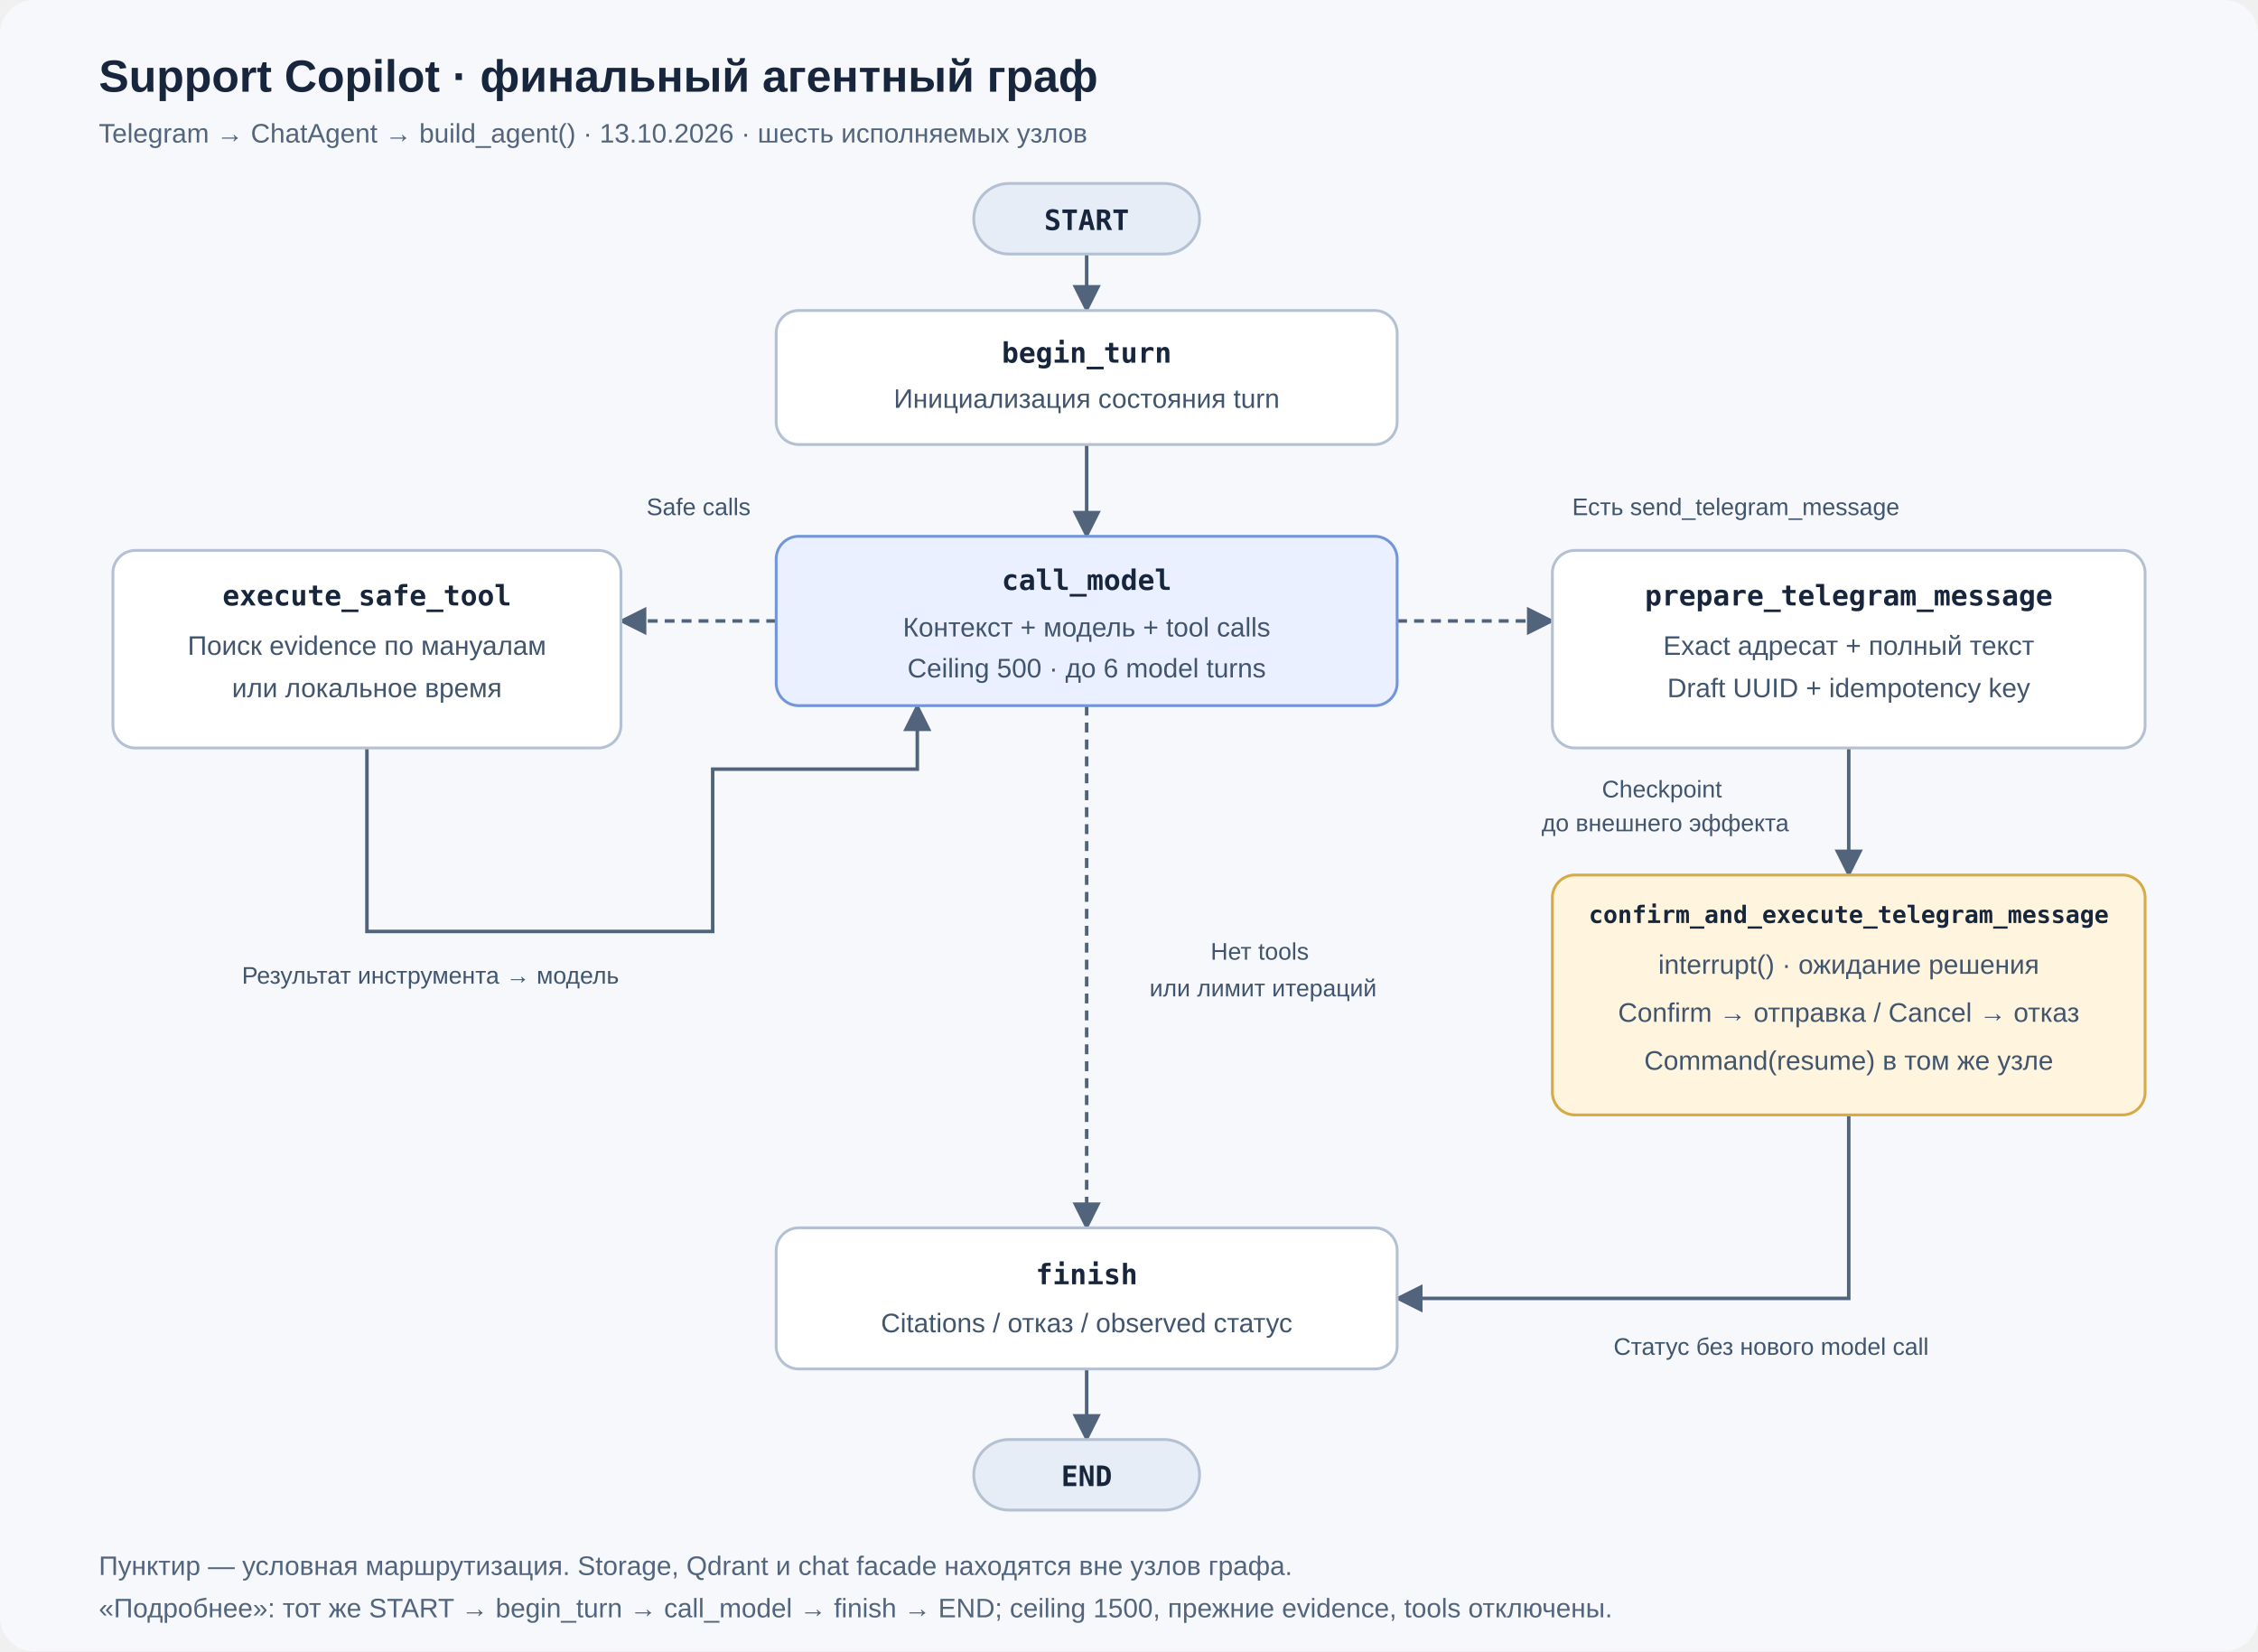
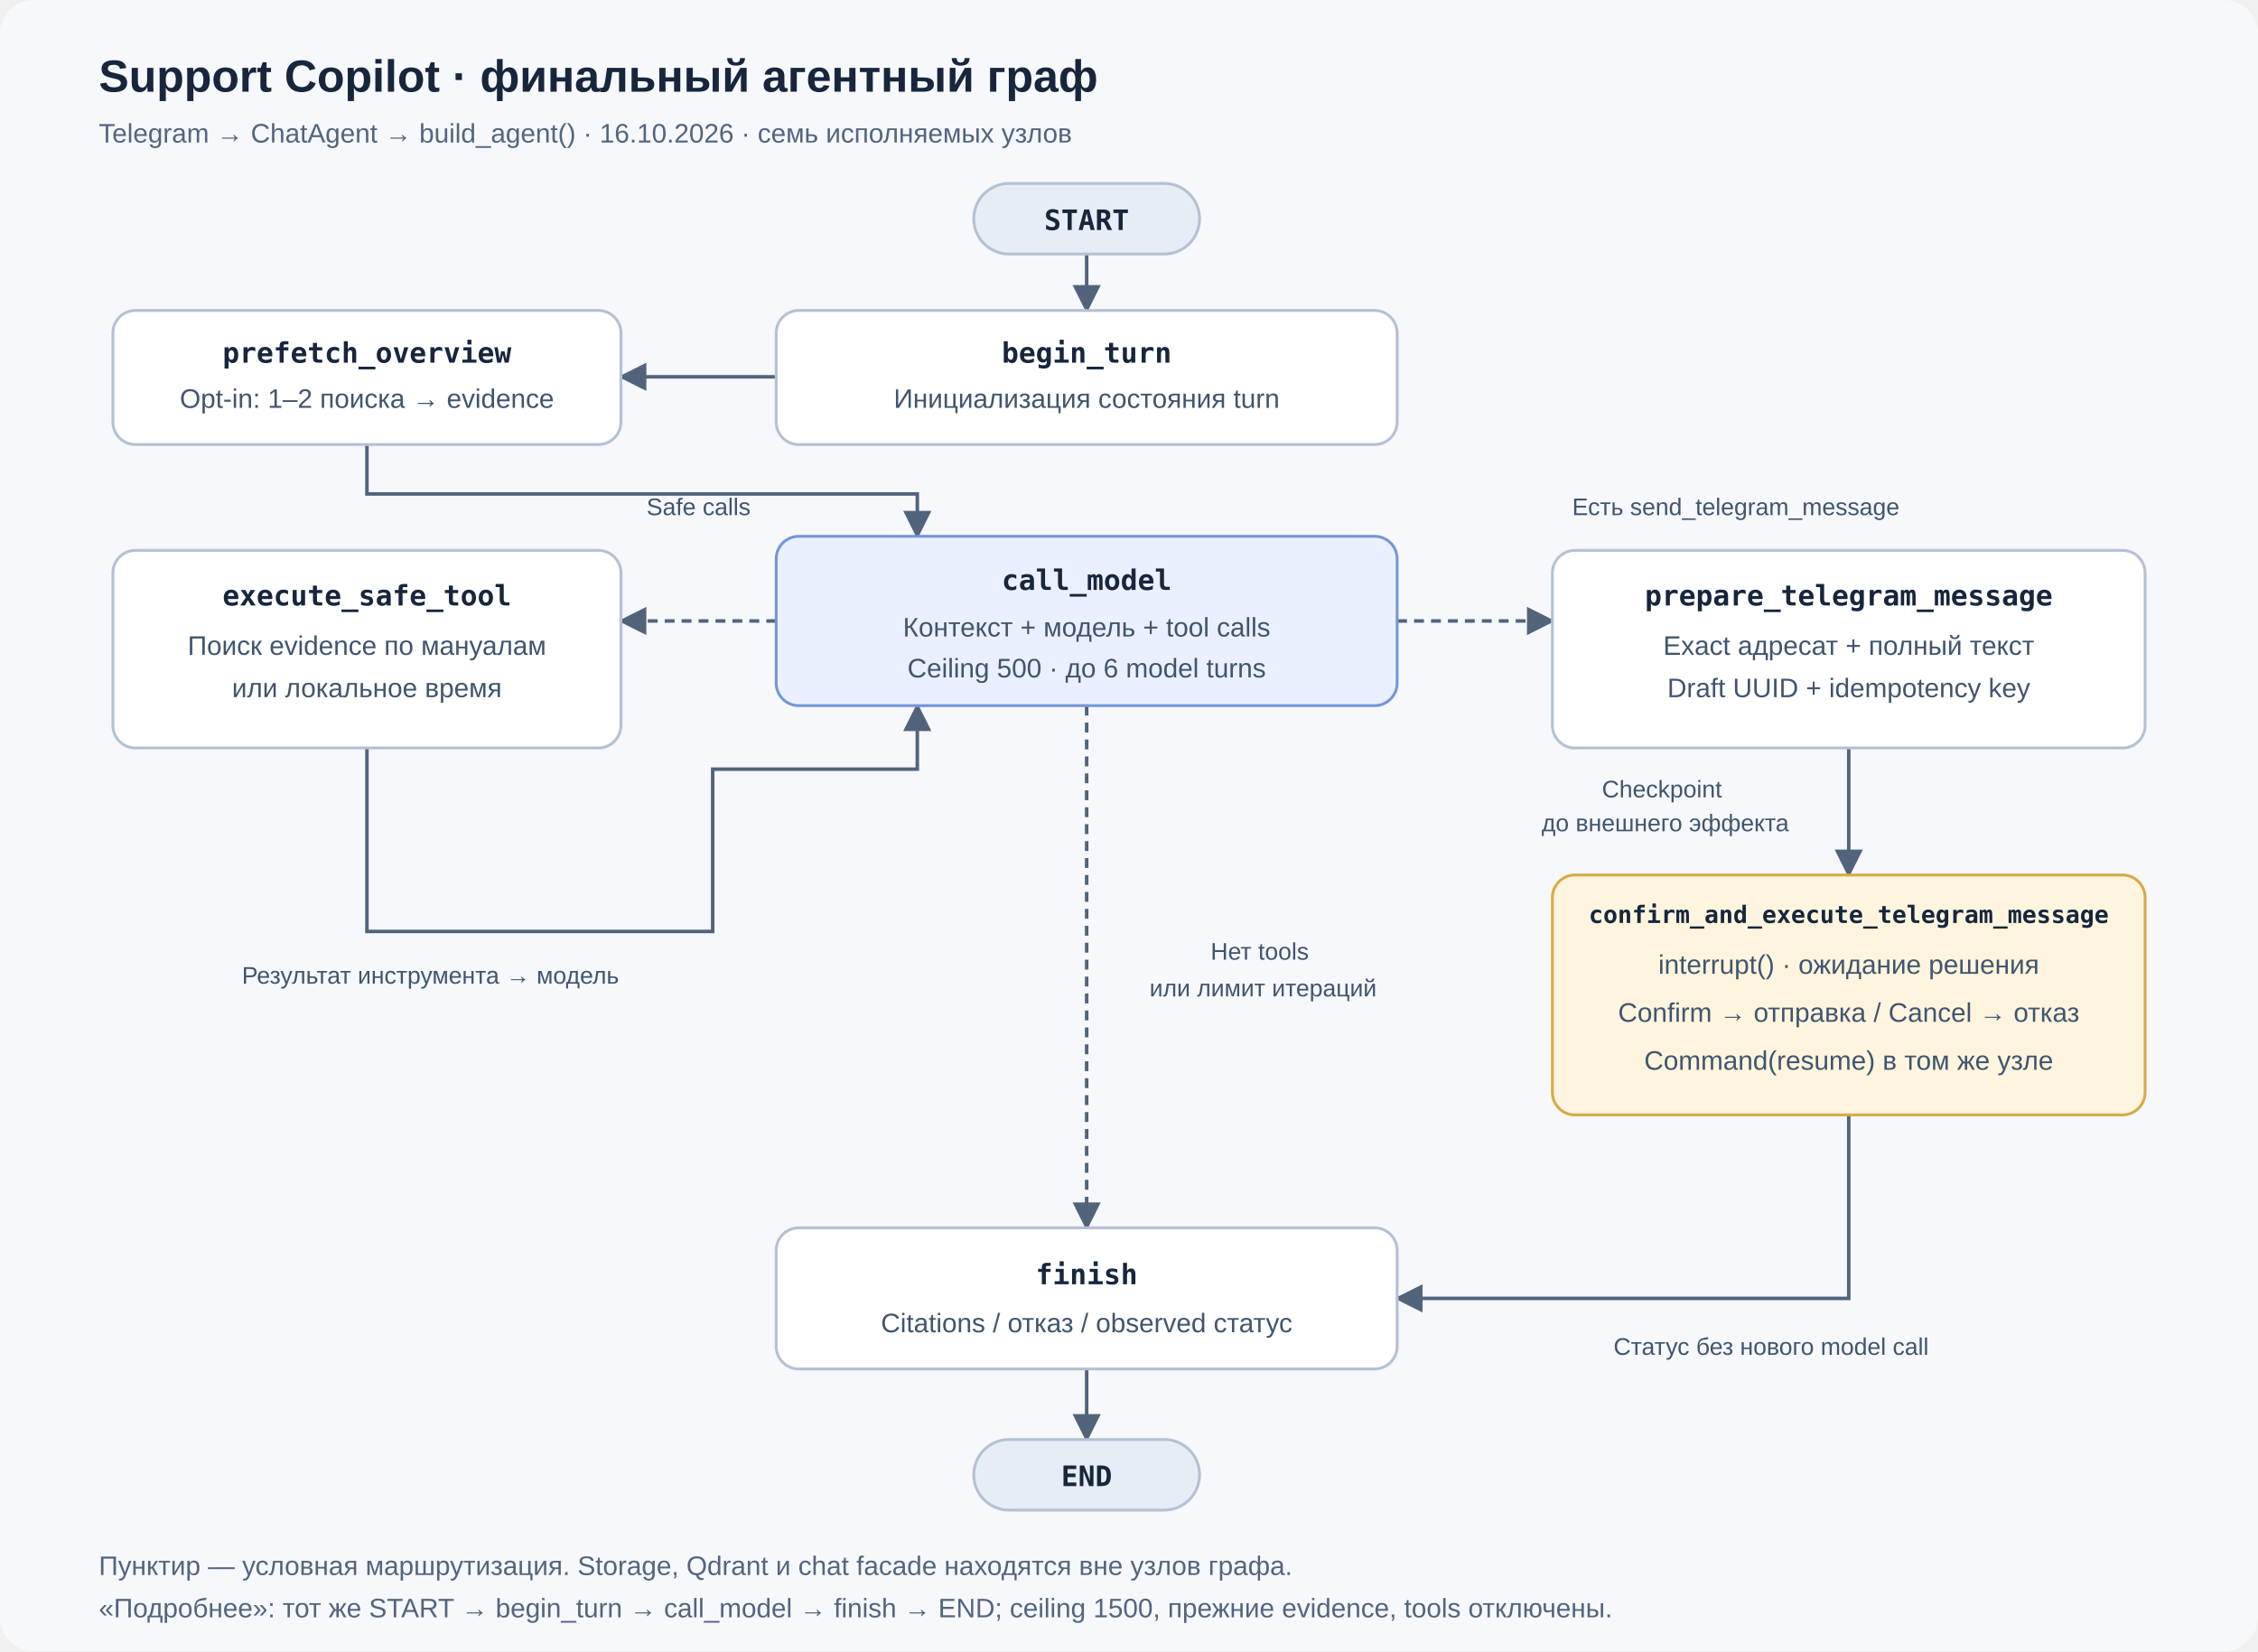
<svg xmlns="http://www.w3.org/2000/svg" width="1600" height="1170" viewBox="0 0 1600 1170" role="img" aria-labelledby="title description">
  <defs>
    <marker id="arrow" viewBox="0 0 10 10" refX="9" refY="5" markerWidth="8" markerHeight="8" orient="auto-start-reverse">
      <path d="M0 0L10 5L0 10Z" fill="#52647c" />
    </marker>
    <style>
      text { font-family: 'Segoe UI', Arial, sans-serif; fill: #17263d; }
      .heading { font-size: 32px; font-weight: 700; }
      .subtitle { font-size: 19px; fill: #53657d; }
      .node { fill: #fff; stroke: #b4c1d3; stroke-width: 2; }
      .name { font-family: Consolas, monospace; font-size: 20px; font-weight: 700; text-anchor: middle; }
      .body { font-size: 19px; text-anchor: middle; fill: #41556e; }
      .label { font-size: 17px; fill: #41556e; text-anchor: middle; }
      .edge { fill: none; stroke: #52647c; stroke-width: 2.5; marker-end: url(#arrow); }
      .conditional { stroke-dasharray: 7 5; }
      .terminal { fill: #e7edf6; stroke: #b4c1d3; stroke-width: 2; }
    </style>
  </defs>
  <rect width="1600" height="1170" rx="24" fill="#f6f8fc" />
  <text class="heading" x="70" y="65">Support Copilot · финальный агентный граф</text>
-   <text class="subtitle" x="70" y="101">Telegram → ChatAgent → build_agent() · 13.10.2026 · шесть исполняемых узлов</text>
+   <text class="subtitle" x="70" y="101">Telegram → ChatAgent → build_agent() · 16.10.2026 · семь исполняемых узлов</text>
  <path class="edge" data-source="__start__" data-target="begin_turn" d="M770 180V220" />
-   <path class="edge" data-source="begin_turn" data-target="call_model" d="M770 315V380" />
+   <path class="edge" data-source="begin_turn" data-target="prefetch_overview" d="M550 267H440" />
+   <path class="edge" data-source="prefetch_overview" data-target="call_model" d="M260 315V350H650V380" />
  <path class="edge conditional" data-source="call_model" data-target="execute_safe_tool" d="M550 440H440" />
  <path class="edge conditional" data-source="call_model" data-target="prepare_telegram_message" d="M990 440H1100" />
  <path class="edge conditional" data-source="call_model" data-target="finish" d="M770 500V870" />
  <path class="edge" data-source="execute_safe_tool" data-target="call_model" d="M260 530V660H505V545H650V500" />
  <path class="edge" data-source="prepare_telegram_message" data-target="confirm_and_execute_telegram_message" d="M1310 530V620" />
  <path class="edge" data-source="confirm_and_execute_telegram_message" data-target="finish" d="M1310 790V920H990" />
  <path class="edge" data-source="finish" data-target="__end__" d="M770 970V1020" />
  <rect class="terminal" data-node="__start__" x="690" y="130" width="160" height="50" rx="25" />
  <text class="name" x="770" y="163">START</text>
  <rect class="node" data-node="begin_turn" x="550" y="220" width="440" height="95" rx="16" />
  <text class="name" x="770" y="257">begin_turn</text>
  <text class="body" x="770" y="289">Инициализация состояния turn</text>
+   <rect class="node" data-node="prefetch_overview" x="80" y="220" width="360" height="95" rx="16" />
+   <text class="name" x="260" y="257">prefetch_overview</text>
+   <text class="body" x="260" y="289">Opt-in: 1–2 поиска → evidence</text>
  <rect class="node" data-node="call_model" x="550" y="380" width="440" height="120" rx="16" style="fill:#eaf0ff;stroke:#7396da" />
  <text class="name" x="770" y="418">call_model</text>
  <text class="body" x="770" y="451">Контекст + модель + tool calls</text>
  <text class="body" x="770" y="480">Ceiling 500 · до 6 model turns</text>
  <rect class="node" data-node="execute_safe_tool" x="80" y="390" width="360" height="140" rx="16" />
  <text class="name" x="260" y="429">execute_safe_tool</text>
  <text class="body" x="260" y="464">Поиск evidence по мануалам</text>
  <text class="body" x="260" y="494">или локальное время</text>
  <rect class="node" data-node="prepare_telegram_message" x="1100" y="390" width="420" height="140" rx="16" />
  <text class="name" x="1310" y="429">prepare_telegram_message</text>
  <text class="body" x="1310" y="464">Exact адресат + полный текст</text>
  <text class="body" x="1310" y="494">Draft UUID + idempotency key</text>
  <rect class="node" data-node="confirm_and_execute_telegram_message" x="1100" y="620" width="420" height="170" rx="16" style="fill:#fff5df;stroke:#d6aa45" />
  <text class="name" x="1310" y="654" style="font-size:17px">confirm_and_execute_telegram_message</text>
  <text class="body" x="1310" y="690">interrupt() · ожидание решения</text>
  <text class="body" x="1310" y="724">Confirm → отправка / Cancel → отказ</text>
  <text class="body" x="1310" y="758">Command(resume) в том же узле</text>
  <rect class="node" data-node="finish" x="550" y="870" width="440" height="100" rx="16" />
  <text class="name" x="770" y="910">finish</text>
  <text class="body" x="770" y="944">Citations / отказ / observed статус</text>
  <rect class="terminal" data-node="__end__" x="690" y="1020" width="160" height="50" rx="25" />
  <text class="name" x="770" y="1053">END</text>
  <text class="label" x="495" y="365">Safe calls</text>
  <text class="label" x="1230" y="365">Есть send_telegram_message</text>
  <text class="label" x="895" y="680">
    <tspan x="895">Нет tools</tspan>
    <tspan x="895" dy="26">или лимит итераций</tspan>
  </text>
  <text class="label" x="305" y="697">Результат инструмента → модель</text>
  <text class="label" x="1180" y="565">
    <tspan x="1180">Checkpoint</tspan>
    <tspan x="1180" dy="24">до внешнего эффекта</tspan>
  </text>
  <text class="label" x="1255" y="960">Статус без нового model call</text>
  <text class="subtitle" x="70" y="1116">Пунктир — условная маршрутизация. Storage, Qdrant и chat facade находятся вне узлов графа.</text>
  <text class="subtitle" x="70" y="1146">«Подробнее»: тот же START → begin_turn → call_model → finish → END; ceiling 1500, прежние evidence, tools отключены.</text>
</svg>
